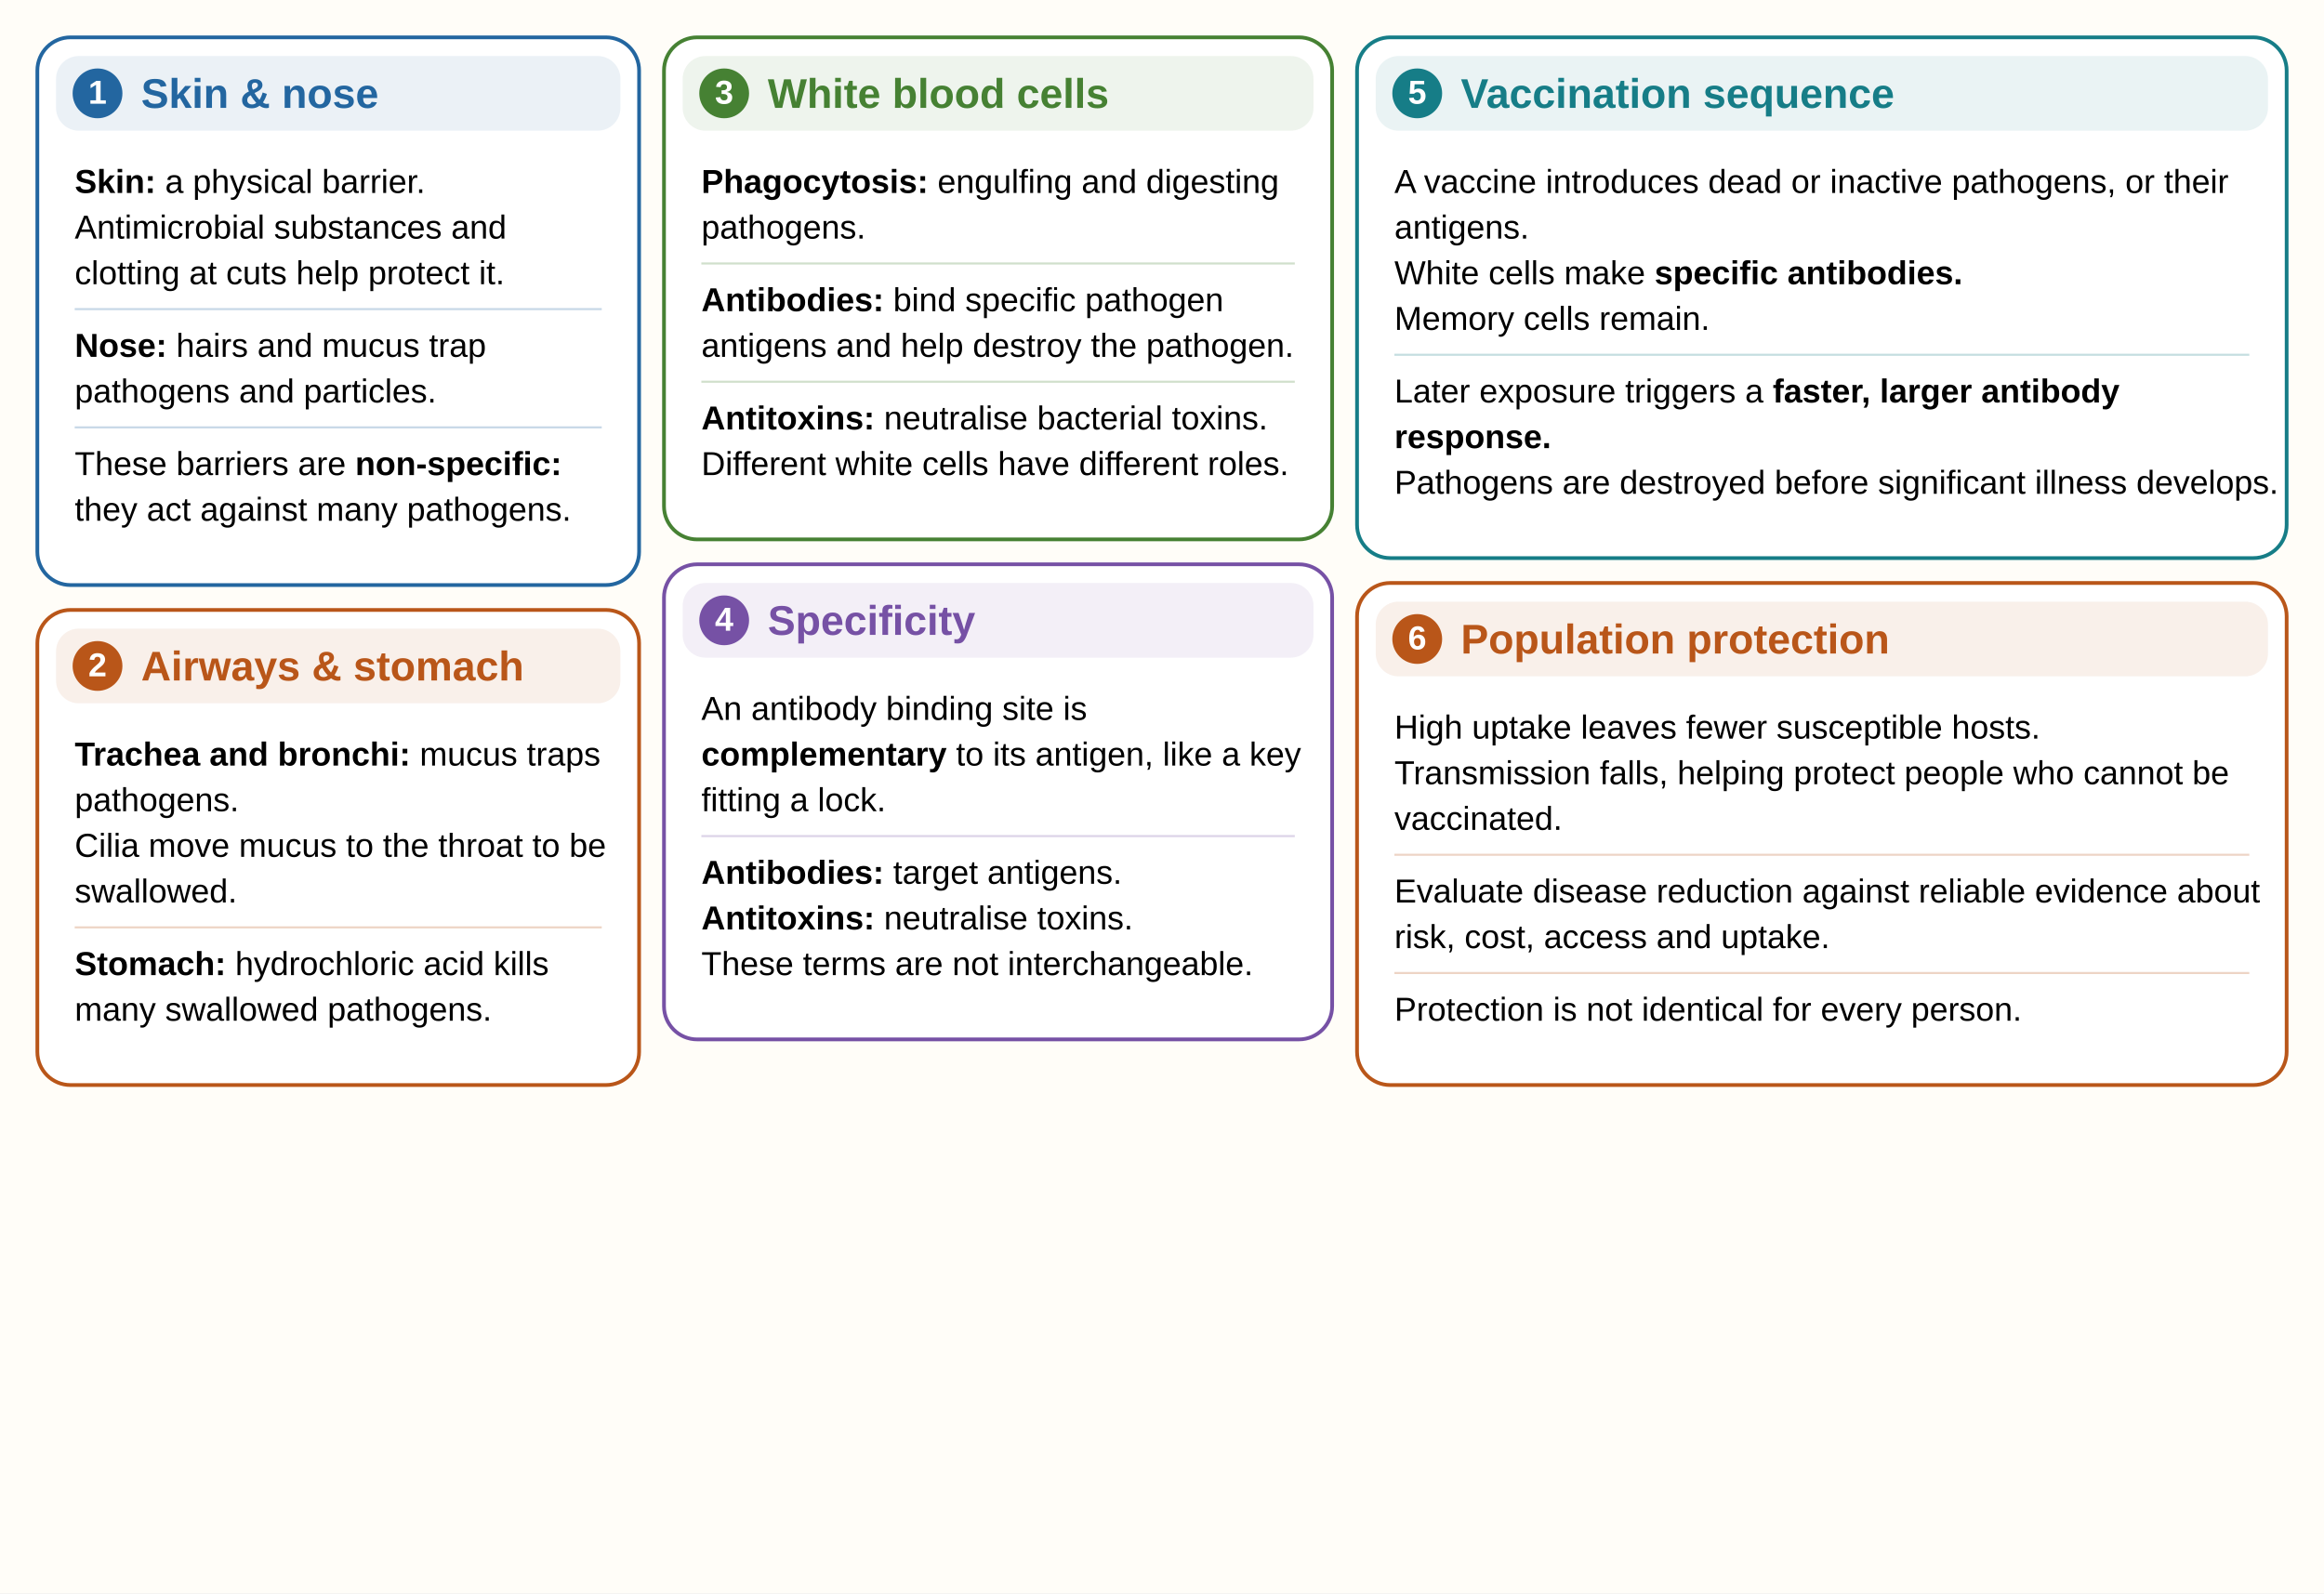
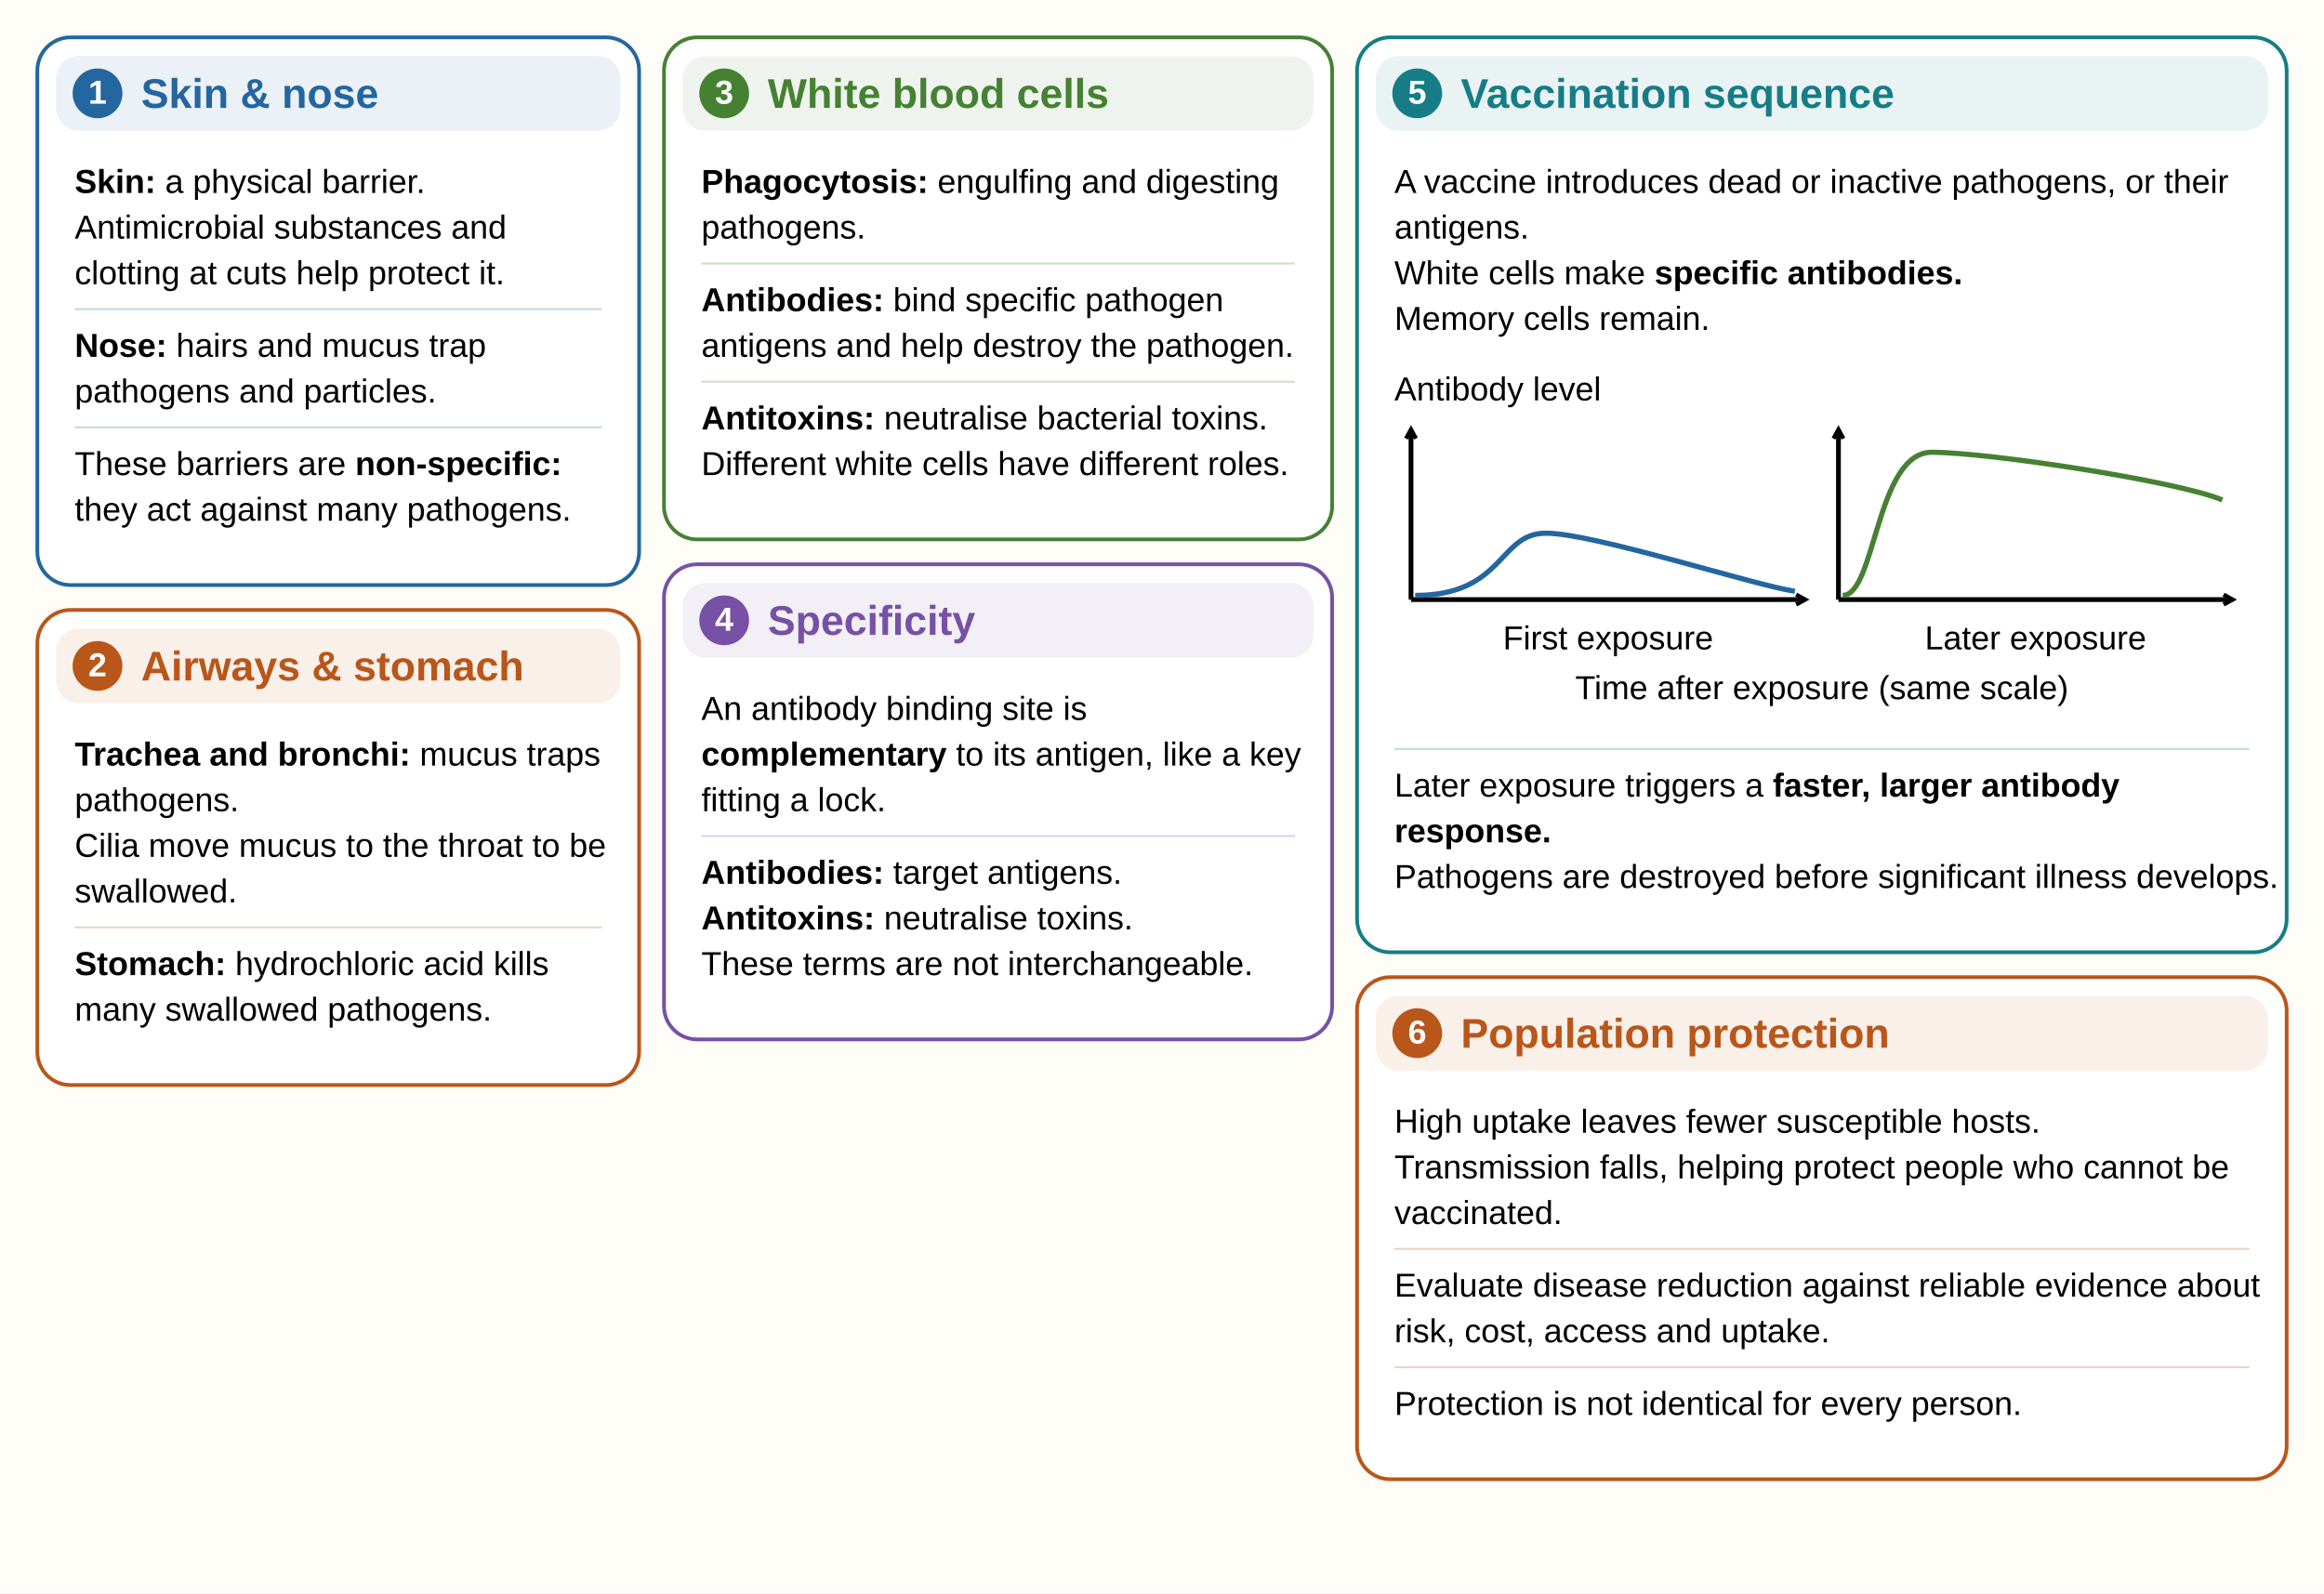
<svg xmlns="http://www.w3.org/2000/svg" width="2400" height="1645.714" viewBox="0 0 1120 768" role="img" aria-labelledby="map-title map-description" data-print-width-mm="277" font-family="Segoe UI,Arial,sans-serif">
  <defs>
    <marker id="arrow-2366a0" viewBox="0 0 10 10" refX="9" refY="5" markerWidth="4" markerHeight="4" orient="auto-start-reverse">
      <path d="M1 1L9 5L1 9" fill="none" stroke="#2366a0" stroke-width="2" stroke-linejoin="round" />
    </marker>
    <marker id="arrow-b95619" viewBox="0 0 10 10" refX="9" refY="5" markerWidth="4" markerHeight="4" orient="auto-start-reverse">
      <path d="M1 1L9 5L1 9" fill="none" stroke="#b95619" stroke-width="2" stroke-linejoin="round" />
    </marker>
    <marker id="arrow-468133" viewBox="0 0 10 10" refX="9" refY="5" markerWidth="4" markerHeight="4" orient="auto-start-reverse">
      <path d="M1 1L9 5L1 9" fill="none" stroke="#468133" stroke-width="2" stroke-linejoin="round" />
    </marker>
    <marker id="arrow-7651a5" viewBox="0 0 10 10" refX="9" refY="5" markerWidth="4" markerHeight="4" orient="auto-start-reverse">
      <path d="M1 1L9 5L1 9" fill="none" stroke="#7651a5" stroke-width="2" stroke-linejoin="round" />
    </marker>
    <marker id="arrow-167d87" viewBox="0 0 10 10" refX="9" refY="5" markerWidth="4" markerHeight="4" orient="auto-start-reverse">
      <path d="M1 1L9 5L1 9" fill="none" stroke="#167d87" stroke-width="2" stroke-linejoin="round" />
    </marker>
    <marker id="arrow-b95619" viewBox="0 0 10 10" refX="9" refY="5" markerWidth="4" markerHeight="4" orient="auto-start-reverse">
      <path d="M1 1L9 5L1 9" fill="none" stroke="#b95619" stroke-width="2" stroke-linejoin="round" />
    </marker>
  </defs>
  <rect width="1120" height="768" fill="#fffdf8" />
  <g class="map-section" id="section-1" data-source-panel="0" data-bounds="0,0,290,264" transform="translate(18 18)">
    <rect width="290" height="264" rx="16" fill="white" stroke="#2366a0" stroke-width="1.8" />
    <g class="section-heading">
      <rect x="9" y="9" width="272" height="36" rx="11" fill="#2366a0" opacity=".09" />
      <circle cx="29" cy="27" r="12" fill="#2366a0" />
      <text class="diagram-label" x="29" y="32" font-size="16" fill="white" font-weight="700" text-anchor="middle">1</text>
      <text class="panel-title" x="50" y="34" font-size="20" fill="#2366a0" font-weight="700" text-anchor="start">Skin &amp; nose</text>
    </g>
    <g class="section-body">
      <text class="body-text" x="18" y="75" font-size="16" fill="#000000" font-weight="400" text-anchor="start">
        <tspan font-weight="700">Skin:</tspan> a physical barrier.</text>
      <text class="body-text" x="18" y="97" font-size="16" fill="#000000" font-weight="400" text-anchor="start">Antimicrobial substances and</text>
      <text class="body-text" x="18" y="119" font-size="16" fill="#000000" font-weight="400" text-anchor="start">clotting at cuts help protect it.</text>
      <path class="section-divider" d="M18 131H272" stroke="#2366a0" stroke-opacity=".25" stroke-width="1" fill="none" />
      <text class="body-text" x="18" y="154" font-size="16" fill="#000000" font-weight="400" text-anchor="start">
        <tspan font-weight="700">Nose:</tspan> hairs and mucus trap</text>
      <text class="body-text" x="18" y="176" font-size="16" fill="#000000" font-weight="400" text-anchor="start">pathogens and particles.</text>
      <path class="section-divider" d="M18 188H272" stroke="#2366a0" stroke-opacity=".25" stroke-width="1" fill="none" />
      <text class="body-text" x="18" y="211" font-size="16" fill="#000000" font-weight="400" text-anchor="start">These barriers are <tspan font-weight="700">non-specific:</tspan>
      </text>
      <text class="body-text" x="18" y="233" font-size="16" fill="#000000" font-weight="400" text-anchor="start">they act against many pathogens.</text>
    </g>
  </g>
  <g class="map-section" id="section-2" data-source-panel="1" data-bounds="0,0,290,229" transform="translate(18 294)">
    <rect width="290" height="229" rx="16" fill="white" stroke="#b95619" stroke-width="1.8" />
    <g class="section-heading">
      <rect x="9" y="9" width="272" height="36" rx="11" fill="#b95619" opacity=".09" />
      <circle cx="29" cy="27" r="12" fill="#b95619" />
      <text class="diagram-label" x="29" y="32" font-size="16" fill="white" font-weight="700" text-anchor="middle">2</text>
      <text class="panel-title" x="50" y="34" font-size="20" fill="#b95619" font-weight="700" text-anchor="start">Airways &amp; stomach</text>
    </g>
    <g class="section-body">
      <text class="body-text" x="18" y="75" font-size="16" fill="#000000" font-weight="400" text-anchor="start">
        <tspan font-weight="700">Trachea</tspan>
        <tspan font-weight="700">and</tspan>
        <tspan font-weight="700">bronchi:</tspan> mucus traps</text>
      <text class="body-text" x="18" y="97" font-size="16" fill="#000000" font-weight="400" text-anchor="start">pathogens.</text>
      <text class="body-text" x="18" y="119" font-size="16" fill="#000000" font-weight="400" text-anchor="start">Cilia move mucus to the throat to be</text>
      <text class="body-text" x="18" y="141" font-size="16" fill="#000000" font-weight="400" text-anchor="start">swallowed.</text>
      <path class="section-divider" d="M18 153H272" stroke="#b95619" stroke-opacity=".25" stroke-width="1" fill="none" />
      <text class="body-text" x="18" y="176" font-size="16" fill="#000000" font-weight="400" text-anchor="start">
        <tspan font-weight="700">Stomach:</tspan> hydrochloric acid kills</text>
      <text class="body-text" x="18" y="198" font-size="16" fill="#000000" font-weight="400" text-anchor="start">many swallowed pathogens.</text>
    </g>
  </g>
  <g class="map-section" id="section-3" data-source-panel="2" data-bounds="0,0,322,242" transform="translate(320 18)">
    <rect width="322" height="242" rx="16" fill="white" stroke="#468133" stroke-width="1.8" />
    <g class="section-heading">
      <rect x="9" y="9" width="304" height="36" rx="11" fill="#468133" opacity=".09" />
      <circle cx="29" cy="27" r="12" fill="#468133" />
      <text class="diagram-label" x="29" y="32" font-size="16" fill="white" font-weight="700" text-anchor="middle">3</text>
      <text class="panel-title" x="50" y="34" font-size="20" fill="#468133" font-weight="700" text-anchor="start">White blood cells</text>
    </g>
    <g class="section-body">
      <text class="body-text" x="18" y="75" font-size="16" fill="#000000" font-weight="400" text-anchor="start">
        <tspan font-weight="700">Phagocytosis:</tspan> engulfing and digesting</text>
      <text class="body-text" x="18" y="97" font-size="16" fill="#000000" font-weight="400" text-anchor="start">pathogens.</text>
      <path class="section-divider" d="M18 109H304" stroke="#468133" stroke-opacity=".25" stroke-width="1" fill="none" />
      <text class="body-text" x="18" y="132" font-size="16" fill="#000000" font-weight="400" text-anchor="start">
        <tspan font-weight="700">Antibodies:</tspan> bind specific pathogen</text>
      <text class="body-text" x="18" y="154" font-size="16" fill="#000000" font-weight="400" text-anchor="start">antigens and help destroy the pathogen.</text>
      <path class="section-divider" d="M18 166H304" stroke="#468133" stroke-opacity=".25" stroke-width="1" fill="none" />
      <text class="body-text" x="18" y="189" font-size="16" fill="#000000" font-weight="400" text-anchor="start">
        <tspan font-weight="700">Antitoxins:</tspan> neutralise bacterial toxins.</text>
      <text class="body-text" x="18" y="211" font-size="16" fill="#000000" font-weight="400" text-anchor="start">Different white cells have different roles.</text>
    </g>
  </g>
  <g class="map-section" id="section-4" data-source-panel="3" data-bounds="0,0,322,229" transform="translate(320 272)">
    <rect width="322" height="229" rx="16" fill="white" stroke="#7651a5" stroke-width="1.8" />
    <g class="section-heading">
      <rect x="9" y="9" width="304" height="36" rx="11" fill="#7651a5" opacity=".09" />
      <circle cx="29" cy="27" r="12" fill="#7651a5" />
      <text class="diagram-label" x="29" y="32" font-size="16" fill="white" font-weight="700" text-anchor="middle">4</text>
      <text class="panel-title" x="50" y="34" font-size="20" fill="#7651a5" font-weight="700" text-anchor="start">Specificity</text>
    </g>
    <g class="section-body">
      <text class="body-text" x="18" y="75" font-size="16" fill="#000000" font-weight="400" text-anchor="start">An antibody binding site is</text>
      <text class="body-text" x="18" y="97" font-size="16" fill="#000000" font-weight="400" text-anchor="start">
        <tspan font-weight="700">complementary</tspan> to its antigen, like a key</text>
      <text class="body-text" x="18" y="119" font-size="16" fill="#000000" font-weight="400" text-anchor="start">fitting a lock.</text>
      <path class="section-divider" d="M18 131H304" stroke="#7651a5" stroke-opacity=".25" stroke-width="1" fill="none" />
      <text class="body-text" x="18" y="154" font-size="16" fill="#000000" font-weight="400" text-anchor="start">
        <tspan font-weight="700">Antibodies:</tspan> target antigens.</text>
      <text class="body-text" x="18" y="176" font-size="16" fill="#000000" font-weight="400" text-anchor="start">
        <tspan font-weight="700">Antitoxins:</tspan> neutralise toxins.</text>
      <text class="body-text" x="18" y="198" font-size="16" fill="#000000" font-weight="400" text-anchor="start">These terms are not interchangeable.</text>
    </g>
  </g>
-   <g class="map-section" id="section-5" data-source-panel="4" data-bounds="0,0,448,251" transform="translate(654 18)">
-     <rect width="448" height="251" rx="16" fill="white" stroke="#167d87" stroke-width="1.8" />
+   <g class="map-section" id="section-5" data-source-panel="4" data-bounds="0,0,448,441" transform="translate(654 18)">
+     <rect width="448" height="441" rx="16" fill="white" stroke="#167d87" stroke-width="1.8" />
    <g class="section-heading">
      <rect x="9" y="9" width="430" height="36" rx="11" fill="#167d87" opacity=".09" />
      <circle cx="29" cy="27" r="12" fill="#167d87" />
      <text class="diagram-label" x="29" y="32" font-size="16" fill="white" font-weight="700" text-anchor="middle">5</text>
      <text class="panel-title" x="50" y="34" font-size="20" fill="#167d87" font-weight="700" text-anchor="start">Vaccination sequence</text>
    </g>
    <g class="section-body">
      <text class="body-text" x="18" y="75" font-size="16" fill="#000000" font-weight="400" text-anchor="start">A vaccine introduces dead or inactive pathogens, or their</text>
      <text class="body-text" x="18" y="97" font-size="16" fill="#000000" font-weight="400" text-anchor="start">antigens.</text>
      <text class="body-text" x="18" y="119" font-size="16" fill="#000000" font-weight="400" text-anchor="start">White cells make <tspan font-weight="700">specific</tspan>
        <tspan font-weight="700">antibodies.</tspan>
      </text>
      <text class="body-text" x="18" y="141" font-size="16" fill="#000000" font-weight="400" text-anchor="start">Memory cells remain.</text>
-       <path class="section-divider" d="M18 153H430" stroke="#167d87" stroke-opacity=".25" stroke-width="1" fill="none" />
-       <text class="body-text" x="18" y="176" font-size="16" fill="#000000" font-weight="400" text-anchor="start">Later exposure triggers a <tspan font-weight="700">faster,</tspan>
+       <g transform="translate(18 159)">
+         <g class="explanatory-diagram" data-diagram="memory">
+           <text class="diagram-label" x="0" y="16" font-size="16" fill="#000000" text-anchor="start">Antibody level</text>
+           <path d="M8.0 112L8.0 30" stroke="#000000" stroke-width="2.3" fill="none" />
+           <path d="M10.397 34.388L8.0 30L5.603 34.388" stroke="#000000" stroke-width="2" fill="none" />
+           <path d="M8.0 112L198.0 112" stroke="#000000" stroke-width="2.3" fill="none" />
+           <path d="M193.612 114.397L198.0 112L193.612 109.603" stroke="#000000" stroke-width="2" fill="none" />
+           <path d="M10.0 110C53.0 110 50.0 80 73.0 80S173.0 105 193.0 108" stroke="#2366a0" stroke-width="2.5" fill="none" />
+           <text class="diagram-label" x="103.0" y="136" font-size="16" fill="#000000" text-anchor="middle">First exposure</text>
+           <path d="M214.0 112L214.0 30" stroke="#000000" stroke-width="2.3" fill="none" />
+           <path d="M216.397 34.388L214.0 30L211.603 34.388" stroke="#000000" stroke-width="2" fill="none" />
+           <path d="M214.0 112L404.0 112" stroke="#000000" stroke-width="2.3" fill="none" />
+           <path d="M399.612 114.397L404.0 112L399.612 109.603" stroke="#000000" stroke-width="2" fill="none" />
+           <path d="M216.0 110C232.0 110 232.0 41 259.0 41S378.0 55 399.0 64" stroke="#468133" stroke-width="2.5" fill="none" />
+           <text class="diagram-label" x="309.0" y="136" font-size="16" fill="#000000" text-anchor="middle">Later exposure</text>
+           <text class="diagram-label" x="206.0" y="160" font-size="16" fill="#000000" text-anchor="middle">Time after exposure (same scale)</text>
+         </g>
+       </g>
+       <path class="section-divider" d="M18 343H430" stroke="#167d87" stroke-opacity=".25" stroke-width="1" fill="none" />
+       <text class="body-text" x="18" y="366" font-size="16" fill="#000000" font-weight="400" text-anchor="start">Later exposure triggers a <tspan font-weight="700">faster,</tspan>
        <tspan font-weight="700">larger</tspan>
        <tspan font-weight="700">antibody</tspan>
      </text>
-       <text class="body-text" x="18" y="198" font-size="16" fill="#000000" font-weight="400" text-anchor="start">
+       <text class="body-text" x="18" y="388" font-size="16" fill="#000000" font-weight="400" text-anchor="start">
        <tspan font-weight="700">response.</tspan>
      </text>
-       <text class="body-text" x="18" y="220" font-size="16" fill="#000000" font-weight="400" text-anchor="start">Pathogens are destroyed before significant illness develops.</text>
+       <text class="body-text" x="18" y="410" font-size="16" fill="#000000" font-weight="400" text-anchor="start">Pathogens are destroyed before significant illness develops.</text>
    </g>
  </g>
-   <g class="map-section" id="section-6" data-source-panel="5" data-bounds="0,0,448,242" transform="translate(654 281)">
+   <g class="map-section" id="section-6" data-source-panel="5" data-bounds="0,0,448,242" transform="translate(654 471)">
    <rect width="448" height="242" rx="16" fill="white" stroke="#b95619" stroke-width="1.8" />
    <g class="section-heading">
      <rect x="9" y="9" width="430" height="36" rx="11" fill="#b95619" opacity=".09" />
      <circle cx="29" cy="27" r="12" fill="#b95619" />
      <text class="diagram-label" x="29" y="32" font-size="16" fill="white" font-weight="700" text-anchor="middle">6</text>
      <text class="panel-title" x="50" y="34" font-size="20" fill="#b95619" font-weight="700" text-anchor="start">Population protection</text>
    </g>
    <g class="section-body">
      <text class="body-text" x="18" y="75" font-size="16" fill="#000000" font-weight="400" text-anchor="start">High uptake leaves fewer susceptible hosts.</text>
      <text class="body-text" x="18" y="97" font-size="16" fill="#000000" font-weight="400" text-anchor="start">Transmission falls, helping protect people who cannot be</text>
      <text class="body-text" x="18" y="119" font-size="16" fill="#000000" font-weight="400" text-anchor="start">vaccinated.</text>
      <path class="section-divider" d="M18 131H430" stroke="#b95619" stroke-opacity=".25" stroke-width="1" fill="none" />
      <text class="body-text" x="18" y="154" font-size="16" fill="#000000" font-weight="400" text-anchor="start">Evaluate disease reduction against reliable evidence about</text>
      <text class="body-text" x="18" y="176" font-size="16" fill="#000000" font-weight="400" text-anchor="start">risk, cost, access and uptake.</text>
      <path class="section-divider" d="M18 188H430" stroke="#b95619" stroke-opacity=".25" stroke-width="1" fill="none" />
      <text class="body-text" x="18" y="211" font-size="16" fill="#000000" font-weight="400" text-anchor="start">Protection is not identical for every person.</text>
    </g>
  </g>
</svg>
